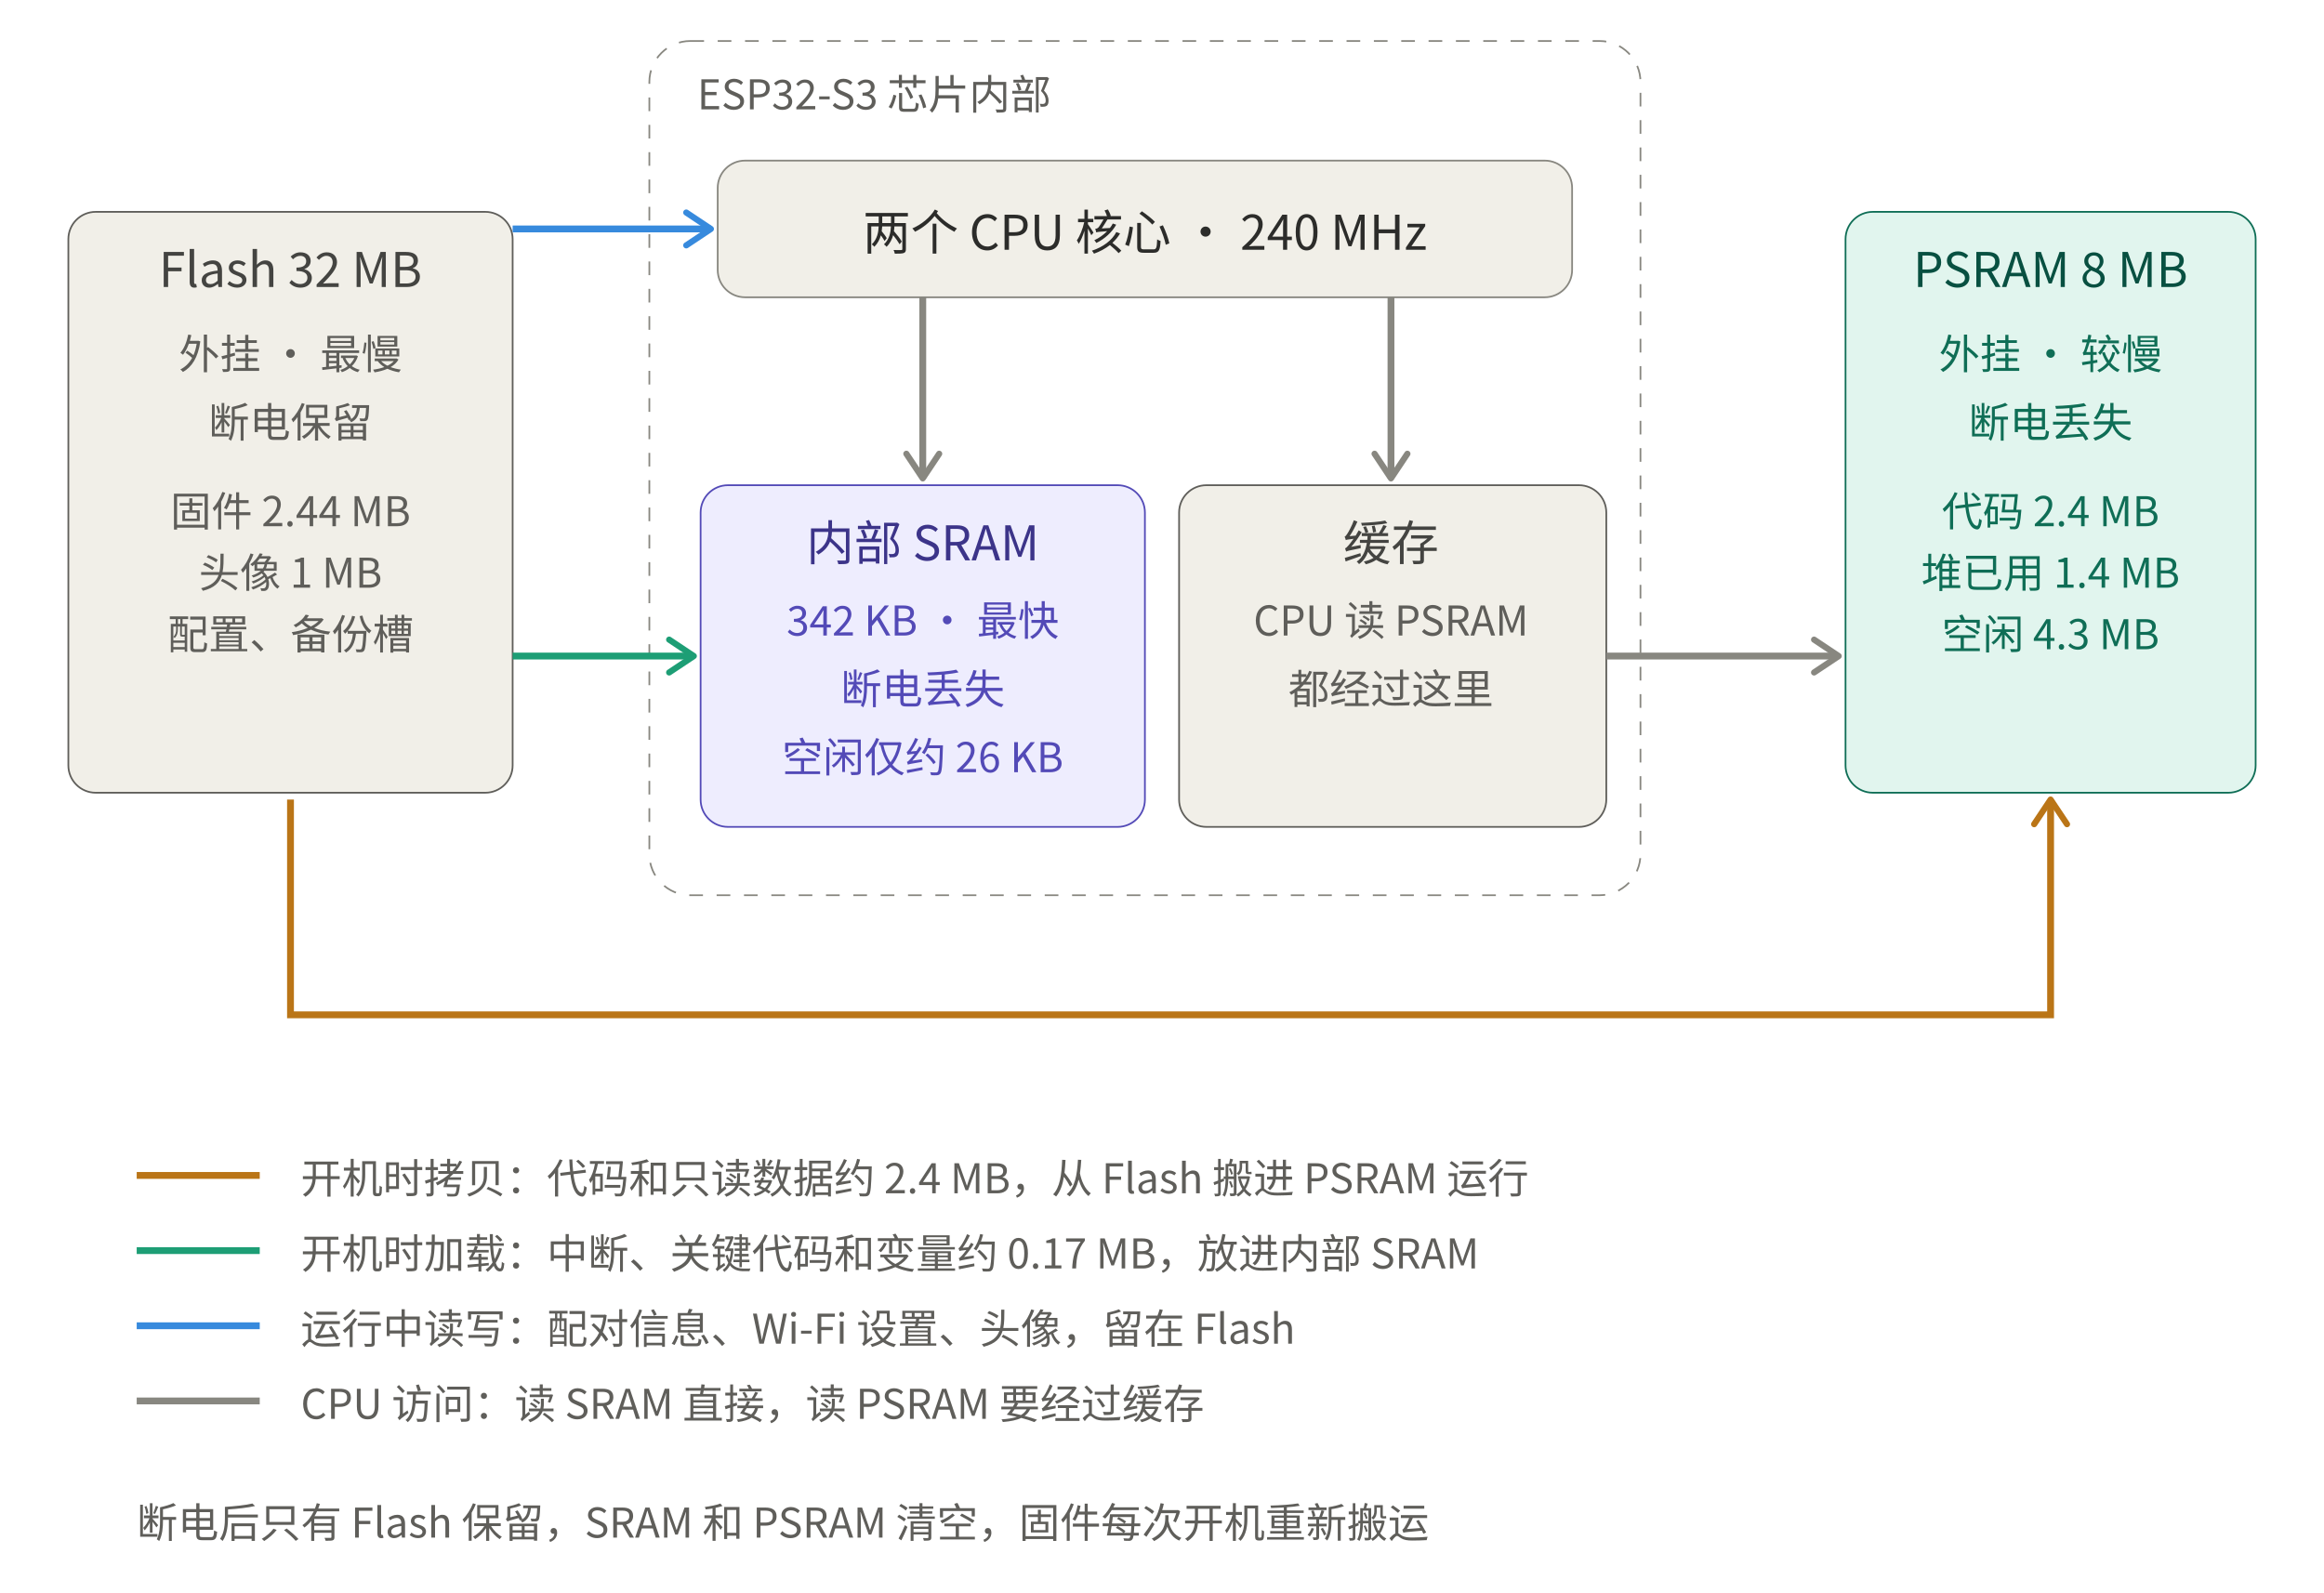
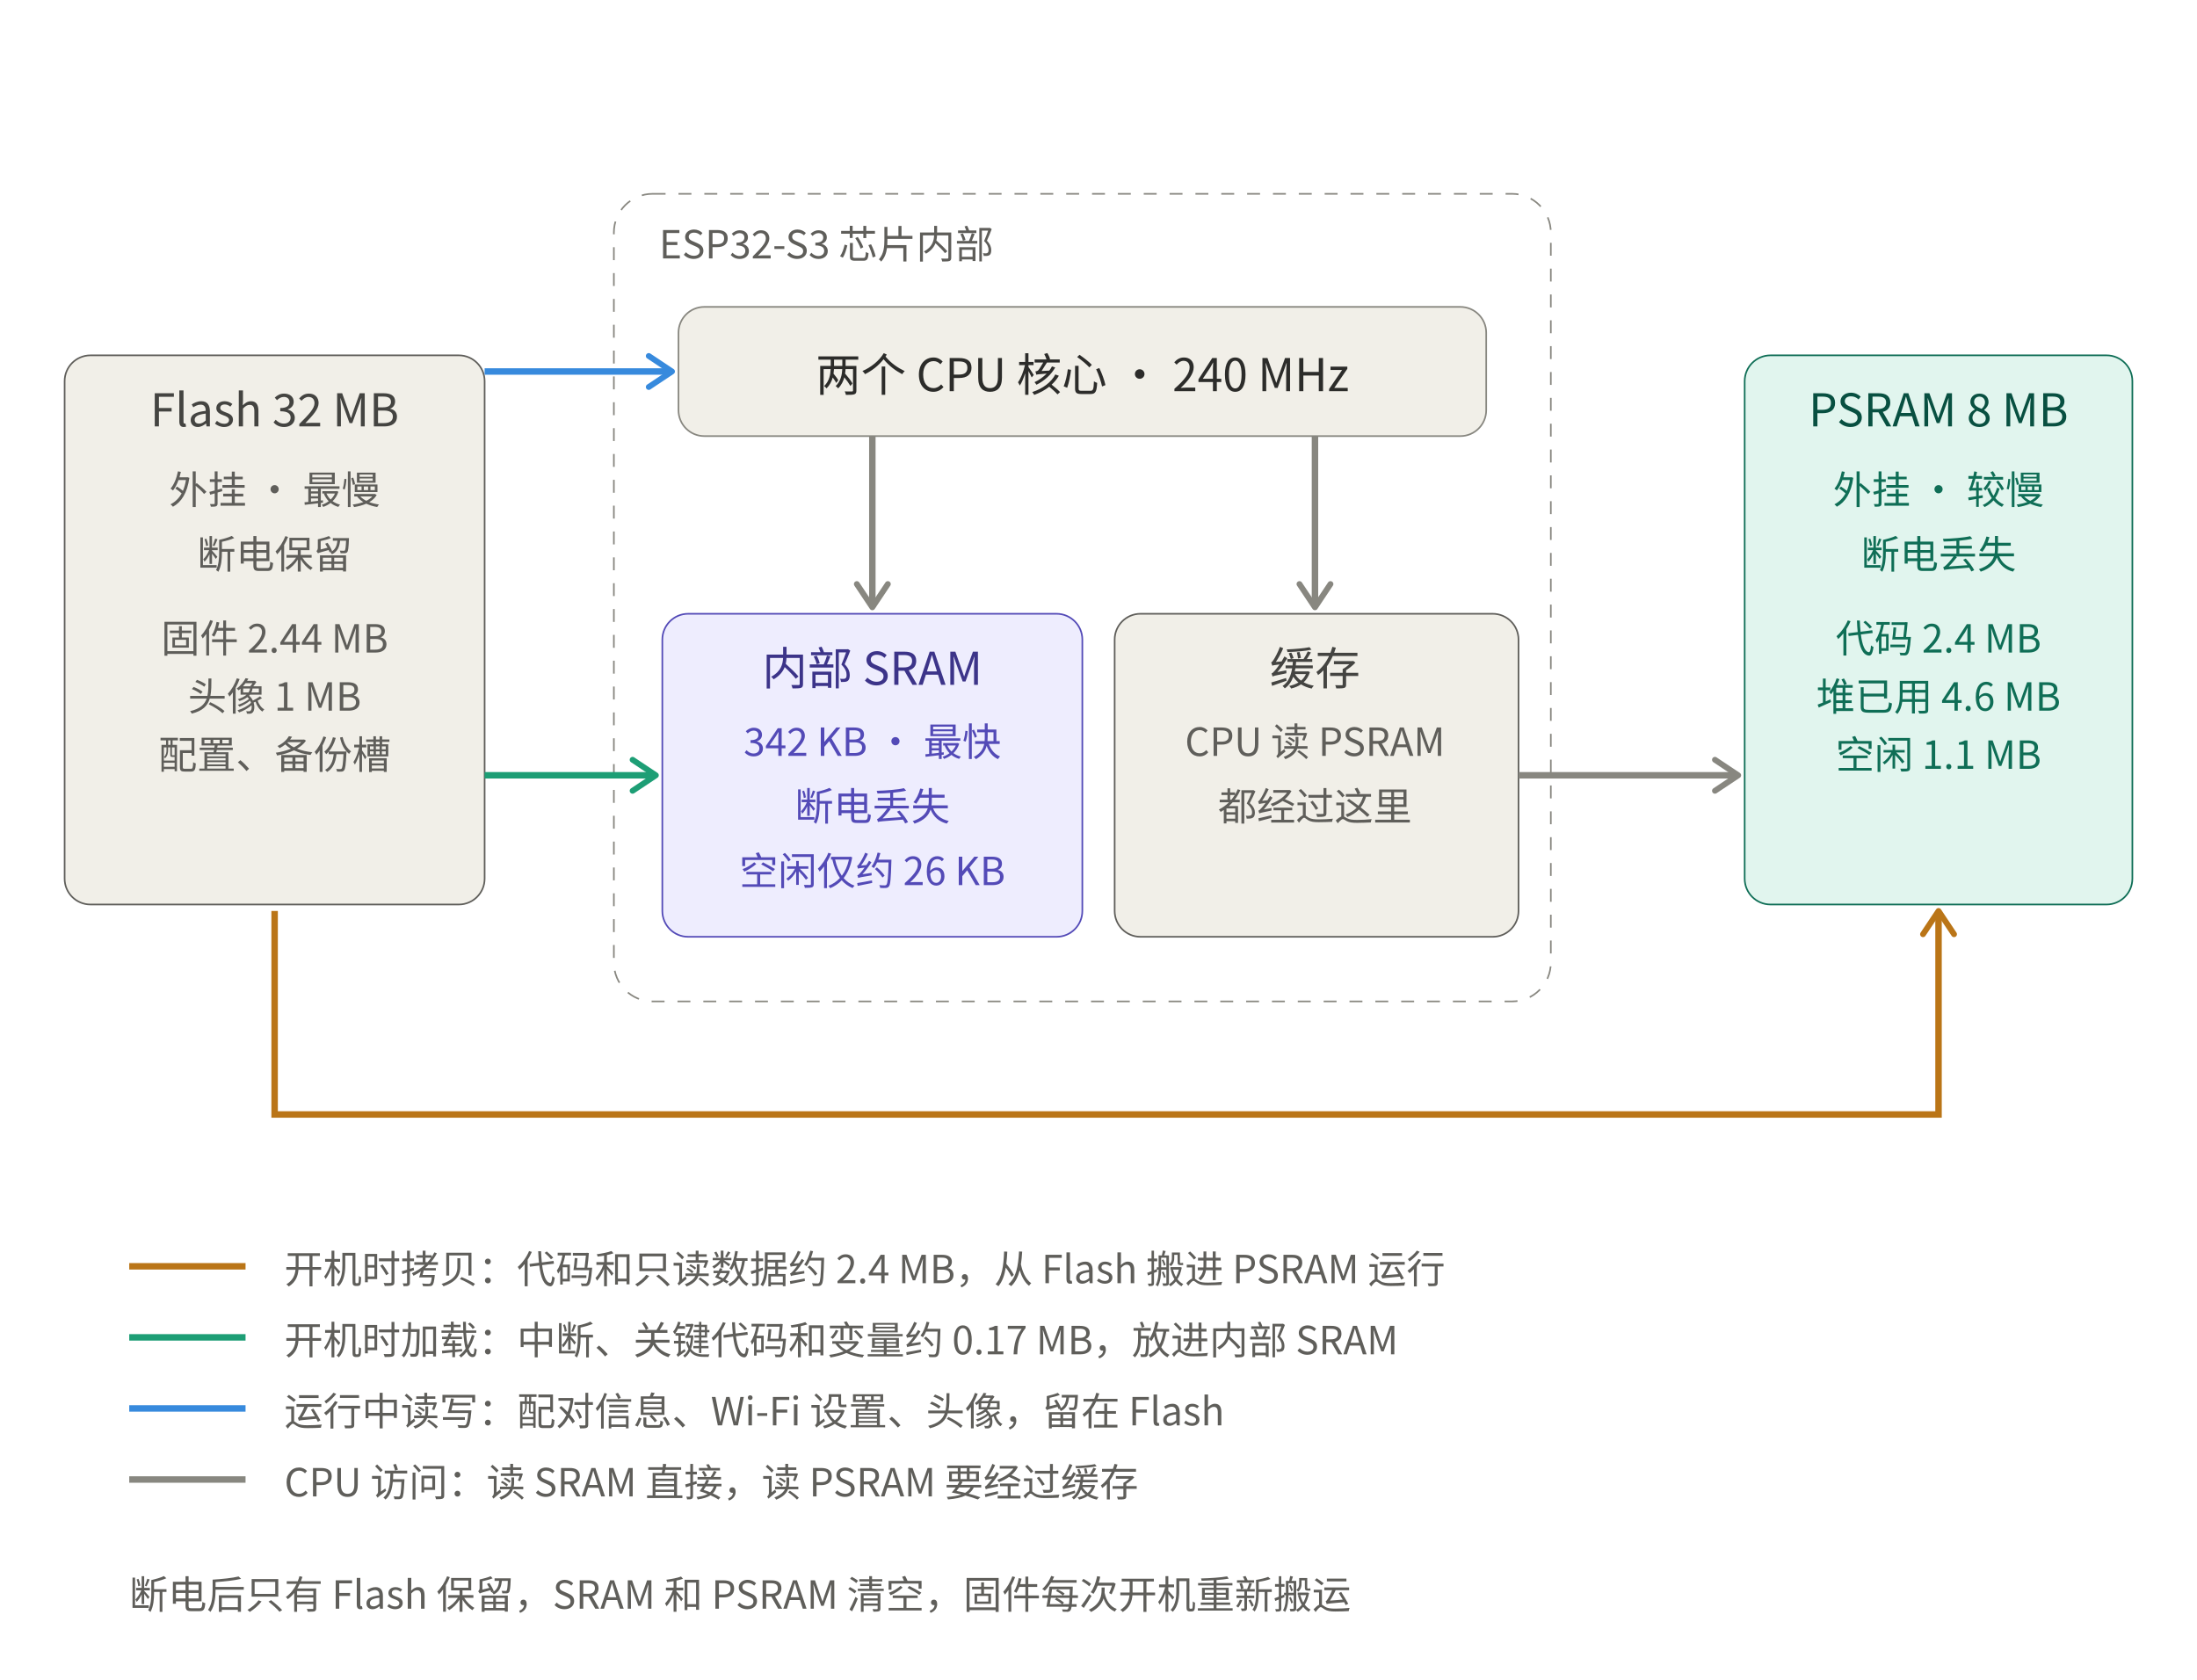
- <svg xmlns="http://www.w3.org/2000/svg" width="680" viewBox="0 48 680 466" role="img">
+ <svg xmlns="http://www.w3.org/2000/svg" width="680" viewBox="0 0 680 520" role="img">
  <style>
svg{font-family:-apple-system,BlinkMacSystemFont,"PingFang SC","Microsoft YaHei","Noto Sans CJK SC","Segoe UI",Helvetica,Arial,sans-serif}
.t{font-size:14px;fill:#2c2c2a}.th{font-size:14px;font-weight:500;fill:#2c2c2a}.ts{font-size:12px;fill:#5f5e5a}
.box{fill:#f1efe8;stroke:#888780}.dash{fill:none;stroke:#888780}
.r-purple{fill:#eeedfe;stroke:#534ab7}.th-purple{font-size:14px;font-weight:500;fill:#3c3489}.ts-purple{font-size:12px;fill:#534ab7}
.r-teal{fill:#e1f5ee;stroke:#0f6e56}.th-teal{font-size:14px;font-weight:500;fill:#085041}.ts-teal{font-size:12px;fill:#0f6e56}
.r-gray{fill:#f1efe8;stroke:#5f5e5a}.th-gray{font-size:14px;font-weight:500;fill:#444441}.ts-gray{font-size:12px;fill:#5f5e5a}
.r-amber{fill:#faeeda;stroke:#854f0b}.th-amber{font-size:14px;font-weight:500;fill:#633806}.ts-amber{font-size:12px;fill:#854f0b}
@media (prefers-color-scheme:dark){
.t,.th{fill:#d3d1c7}.ts{fill:#b4b2a9}.box{fill:#2c2c2a;stroke:#888780}
.r-purple{fill:#3c3489;stroke:#afa9ec}.th-purple{fill:#cecbf6}.ts-purple{fill:#afa9ec}
.r-teal{fill:#085041;stroke:#5dcaa5}.th-teal{fill:#9fe1cb}.ts-teal{fill:#5dcaa5}
.r-gray{fill:#444441;stroke:#b4b2a9}.th-gray{fill:#d3d1c7}.ts-gray{fill:#b4b2a9}
.r-amber{fill:#633806;stroke:#ef9f27}.th-amber{fill:#fac775}.ts-amber{fill:#ef9f27}}
</style>
  <defs>
    <marker id="mg" viewBox="0 0 10 10" refX="8" refY="5" markerWidth="6" markerHeight="6" orient="auto-start-reverse">
      <path d="M2 1L8 5L2 9" fill="none" stroke="#888780" stroke-width="1.5" stroke-linecap="round" stroke-linejoin="round" />
    </marker>
    <marker id="mb" viewBox="0 0 10 10" refX="8" refY="5" markerWidth="6" markerHeight="6" orient="auto-start-reverse">
      <path d="M2 1L8 5L2 9" fill="none" stroke="#378ADD" stroke-width="1.5" stroke-linecap="round" stroke-linejoin="round" />
    </marker>
    <marker id="mt" viewBox="0 0 10 10" refX="8" refY="5" markerWidth="6" markerHeight="6" orient="auto-start-reverse">
      <path d="M2 1L8 5L2 9" fill="none" stroke="#1D9E75" stroke-width="1.5" stroke-linecap="round" stroke-linejoin="round" />
    </marker>
    <marker id="ma" viewBox="0 0 10 10" refX="8" refY="5" markerWidth="6" markerHeight="6" orient="auto-start-reverse">
      <path d="M2 1L8 5L2 9" fill="none" stroke="#BA7517" stroke-width="1.5" stroke-linecap="round" stroke-linejoin="round" />
    </marker>
  </defs>
  <rect x="190" y="60" width="290" height="250" rx="12" class="dash" stroke-width="0.5" stroke-dasharray="4 4" />
  <text class="ts" x="204" y="80">ESP32-S3 芯片内部</text>
  <rect class="r-gray" x="20" y="110" width="130" height="170" rx="8" stroke-width="0.5" />
  <text class="th-gray" x="85" y="132" text-anchor="middle">Flash 32 MB</text>
  <text class="ts-gray" x="85" y="156" text-anchor="middle">外挂 · 最慢</text>
  <text class="ts-gray" x="85" y="176" text-anchor="middle">断电保留</text>
  <text class="ts-gray" x="85" y="202" text-anchor="middle">固件 2.44 MB</text>
  <text class="ts-gray" x="85" y="220" text-anchor="middle">头像 1 MB</text>
  <text class="ts-gray" x="85" y="238" text-anchor="middle">配置、备份槽</text>
  <rect class="box" x="210" y="95" width="250" height="40" rx="8" stroke-width="0.5" />
  <text class="th" x="335" y="115" text-anchor="middle" dominant-baseline="central">两个 CPU 核心 · 240 MHz</text>
  <rect class="r-purple" x="205" y="190" width="130" height="100" rx="8" stroke-width="0.5" />
  <text class="th-purple" x="270" y="212" text-anchor="middle">内部 SRAM</text>
  <text class="ts-purple" x="270" y="234" text-anchor="middle">342 KB · 最快</text>
  <text class="ts-purple" x="270" y="254" text-anchor="middle">断电丢失</text>
  <text class="ts-purple" x="270" y="274" text-anchor="middle">空闲仅约 26 KB</text>
  <rect class="r-gray" x="345" y="190" width="125" height="100" rx="8" stroke-width="0.5" />
  <text class="th-gray" x="407" y="212" text-anchor="middle">缓存</text>
  <text class="ts-gray" x="407" y="234" text-anchor="middle">CPU 读 PSRAM</text>
  <text class="ts-gray" x="407" y="254" text-anchor="middle">都经过这里</text>
  <rect class="r-teal" x="540" y="110" width="120" height="170" rx="8" stroke-width="0.5" />
  <text class="th-teal" x="600" y="132" text-anchor="middle">PSRAM 8 MB</text>
  <text class="ts-teal" x="600" y="156" text-anchor="middle">外挂 · 较慢</text>
  <text class="ts-teal" x="600" y="176" text-anchor="middle">断电丢失</text>
  <text class="ts-teal" x="600" y="202" text-anchor="middle">代码 2.4 MB</text>
-   <text class="ts-teal" x="600" y="220" text-anchor="middle">堆已用 1.4 MB</text>
-   <text class="ts-teal" x="600" y="238" text-anchor="middle">空闲 4.3 MB</text>
+   <text class="ts-teal" x="600" y="220" text-anchor="middle">堆已用 4.6 MB</text>
+   <text class="ts-teal" x="600" y="238" text-anchor="middle">空闲 1.1 MB</text>
  <line x1="270" y1="135" x2="270" y2="188" stroke="#888780" stroke-width="2" marker-end="url(#mg)" />
  <line x1="407" y1="135" x2="407" y2="188" stroke="#888780" stroke-width="2" marker-end="url(#mg)" />
  <line x1="470" y1="240" x2="538" y2="240" stroke="#888780" stroke-width="2" marker-end="url(#mg)" />
  <line x1="150" y1="115" x2="208" y2="115" stroke="#378ADD" stroke-width="2" marker-end="url(#mb)" />
  <line x1="150" y1="240" x2="203" y2="240" stroke="#1D9E75" stroke-width="2" marker-end="url(#mt)" />
  <path d="M85 282V345H600V282" fill="none" stroke="#BA7517" stroke-width="2" marker-end="url(#ma)" />
  <line x1="40" y1="392" x2="76" y2="392" stroke="#BA7517" stroke-width="2" />
  <text class="ts" x="88" y="392" dominant-baseline="central">开机时拷贝：代码和只读数据约 2.4 MB，从 Flash 搬进 PSRAM 运行</text>
  <line x1="40" y1="414" x2="76" y2="414" stroke="#1D9E75" stroke-width="2" />
  <text class="ts" x="88" y="414" dominant-baseline="central">开机时加载：中断、关键代码和变量约 0.17 MB，放进内部 SRAM</text>
  <line x1="40" y1="436" x2="76" y2="436" stroke="#378ADD" stroke-width="2" />
  <text class="ts" x="88" y="436" dominant-baseline="central">运行中读写：配对信息、Wi-Fi 设置、头像，留在 Flash</text>
  <line x1="40" y1="458" x2="76" y2="458" stroke="#888780" stroke-width="2" />
  <text class="ts" x="88" y="458" dominant-baseline="central">CPU 访问：读 SRAM 直接，读 PSRAM 要经过缓存</text>
  <text class="ts" x="40" y="498">断电后只有 Flash 保留，SRAM 和 PSRAM 清空，固件每次开机重新搬运</text>
</svg>
